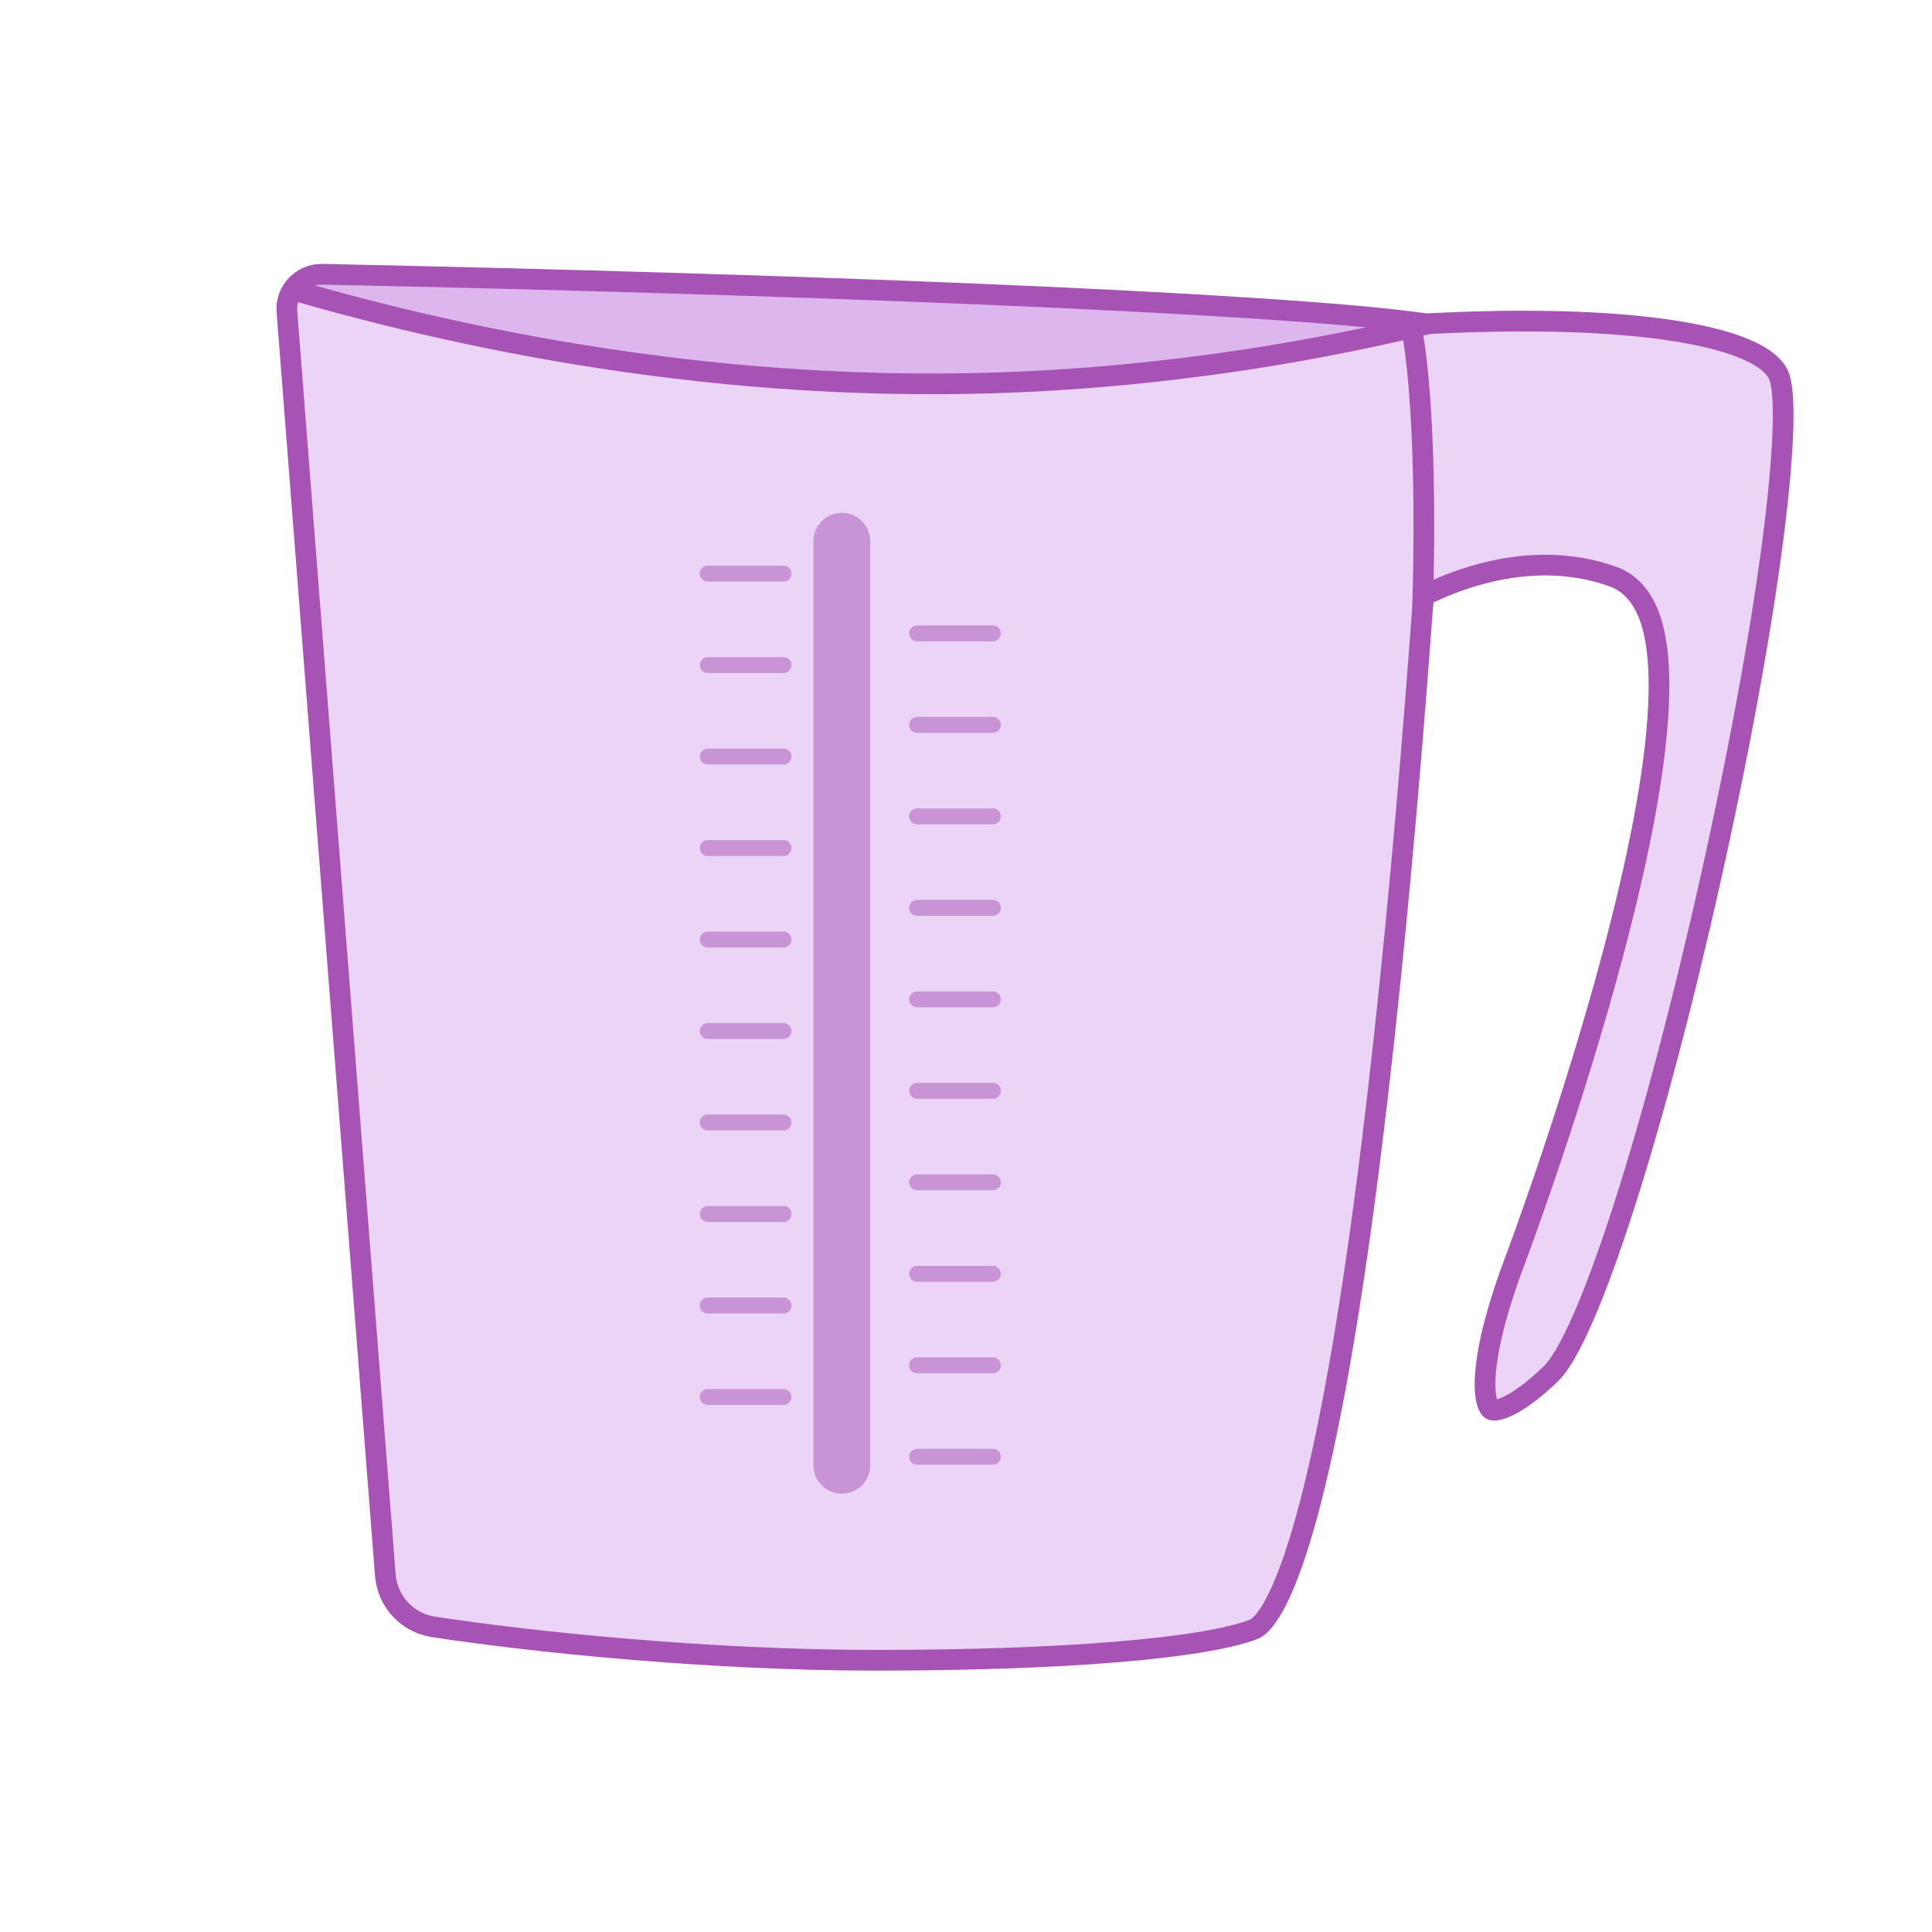
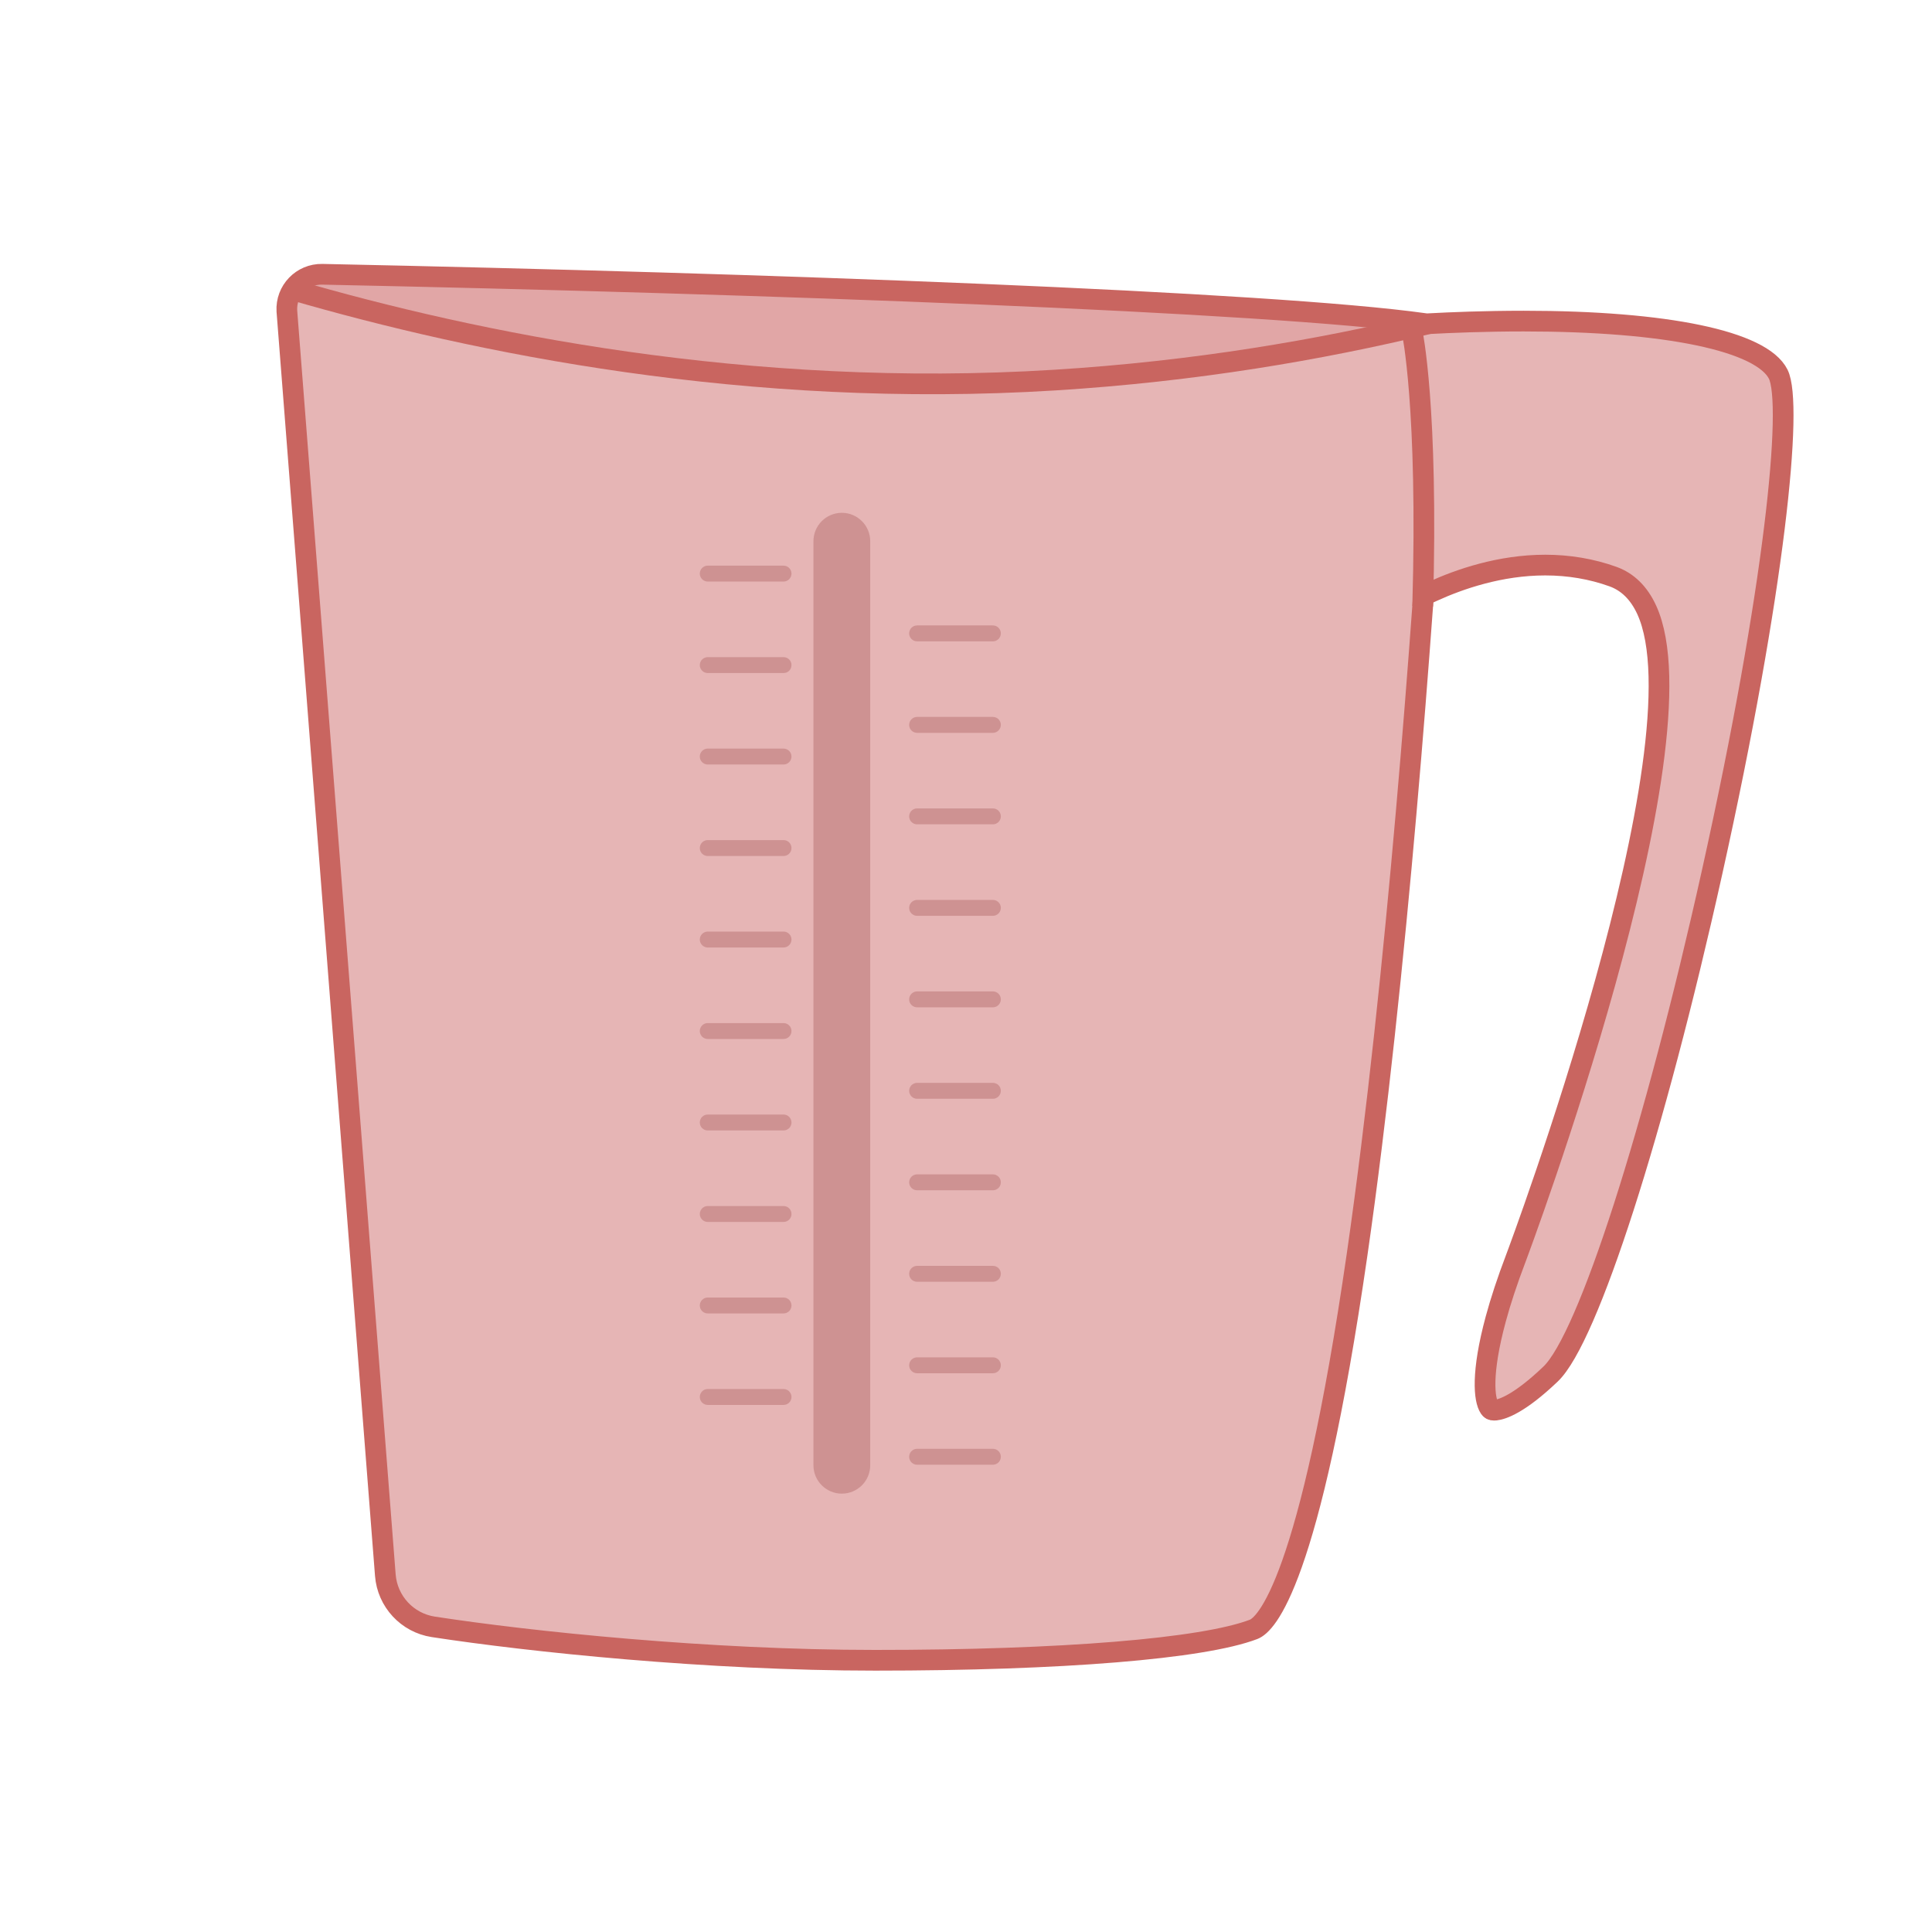
<svg xmlns="http://www.w3.org/2000/svg" id="FIGURES" width="560" height="560" viewBox="0 0 560 560">
  <defs>
    <style>
      .cls-1 {
+         opacity: .2;
+       }
+ 
+       .cls-1, .cls-2 {
+         fill: #cd6b6b;
+       }
+ 
+       .cls-3 {
        fill: none;
-         stroke: #a753b5;
+         stroke: #c96560;
        stroke-linejoin: round;
        stroke-width: 6px;
      }

-       .cls-2 {
-         fill: #a753b5;
+       .cls-2, .cls-4 {
        opacity: .5;
      }

-       .cls-3 {
-         fill: #bb70de;
-         opacity: .3;
+       .cls-4 {
+         fill: #b67070;
      }
    </style>
  </defs>
-   <path class="cls-3" d="M84.8,84.02c50.96,13.63,94.43,20.46,126.41,24.15,97.06,11.2,143.26-.14,156.17-3.56,20.21-5.36,28.73-8.52,45.64-10.81-15.88-1.22-35.28-2.65-57.44-4.14-10.11-.68-36-2.38-76.07-4.59,0,0-68.28-3.76-170.86-6.31-.42-.01-1.3-.03-2.44,0-2.03,.04-4.86,.23-8.16,.85-5.64,1.05-10.14,2.89-13.25,4.42Z" />
-   <path class="cls-3" d="M84.9,81.5c12.55,0,31.63,.06,54.87,.47,54.74,.96,94.22,3.13,140.8,5.5,31.36,1.6,76.65,3.83,132.46,6.32l.5,.07,.5-.03c6.41-.35,16.41-.76,27.63-.76,41.38,0,68.96,5.76,73.78,15.4,4.33,8.66-.93,62.24-19.2,144.48-16.71,75.2-35.94,134.95-46.77,145.31-9.19,8.79-14.11,10.26-15.91,10.46-.2,.02-.35,.03-.47,.03-.75,0-1-.2-1.32-.65-1.61-2.34-2.45-10.13,1.79-25.77,1.37-5.07,3.29-10.96,5.88-17.76,.56-1.48,55.78-148.84,37.87-187.82-2.23-4.85-5.52-8.09-9.77-9.62-6.17-2.22-12.77-3.34-19.64-3.34-13.14,0-24.91,4.12-32.49,7.57l-2.81,1.28-.22,3.07c-1.29,17.75-2.89,38.19-4.79,59.84-3.64,41.59-8.39,87.69-14.21,128.02-13.81,95.51-26.46,107.35-30.01,108.71-14.69,5.61-55.68,8.96-109.66,8.96-67.91,0-127.86-7.47-137.7-14.02-3.41-2.28-2.15-14.93-8.26-60-5.98-44.07-6.12-79.25-6.45-84.18-1.2-18.14-2.66-40.4-4.3-65.92" />
-   <path class="cls-1" d="M83.15,90.16c-.35-5.87,4.38-10.78,10.25-10.66,128.08,2.65,274.88,7.99,319.62,14.29l.5,.07,.5-.03c6.41-.35,16.41-.76,27.63-.76,41.38,0,68.96,5.76,73.78,15.4,4.33,8.66-.93,62.24-19.2,144.48-16.71,75.2-35.94,134.95-46.77,145.31-9.19,8.79-14.11,10.26-15.91,10.46-.2,.02-.35,.03-.47,.03-.75,0-1-.2-1.32-.65-1.61-2.34-2.45-10.13,1.79-25.77,1.37-5.07,3.29-10.96,5.88-17.76,.56-1.48,55.78-148.84,37.87-187.82-2.23-4.85-5.52-8.09-9.77-9.62-6.17-2.22-12.77-3.34-19.64-3.34-13.14,0-24.91,4.12-32.49,7.57l-2.81,1.28-.22,3.07c-1.29,17.75-2.89,38.19-4.79,59.84-3.64,41.59-8.39,87.69-14.21,128.02-13.81,95.51-26.46,107.35-30.01,108.71-14.69,5.61-55.68,8.96-109.66,8.96-48.46,0-99.96-5.37-128.11-9.69-7.55-1.16-13.31-7.37-13.9-14.99L83.15,90.16Z" />
-   <path class="cls-1" d="M84.8,84.02c52.76,15.3,131.88,31.68,220.94,26.15,40.7-2.53,77.06-8.79,108.28-16.32" />
+   <path class="cls-1" d="M84.8,84.02c50.96,13.63,94.43,20.46,126.41,24.15,97.06,11.2,143.26-.14,156.17-3.56,20.21-5.36,28.73-8.52,45.64-10.81-15.88-1.22-35.28-2.65-57.44-4.14-10.11-.68-36-2.38-76.07-4.59,0,0-68.28-3.76-170.86-6.31-.42-.01-1.3-.03-2.44,0-2.03,.04-4.86,.23-8.16,.85-5.64,1.05-10.14,2.89-13.25,4.42Z" />
+   <path class="cls-2" d="M84.9,81.5c12.55,0,31.63,.06,54.87,.47,54.74,.96,94.22,3.13,140.8,5.5,31.36,1.6,76.65,3.83,132.46,6.32l.5,.07,.5-.03c6.41-.35,16.41-.76,27.63-.76,41.38,0,68.96,5.76,73.78,15.4,4.33,8.66-.93,62.24-19.2,144.48-16.71,75.2-35.94,134.95-46.77,145.31-9.19,8.79-14.11,10.26-15.91,10.46-.2,.02-.35,.03-.47,.03-.75,0-1-.2-1.32-.65-1.61-2.34-2.45-10.13,1.79-25.77,1.37-5.07,3.29-10.96,5.88-17.76,.56-1.48,55.78-148.84,37.87-187.82-2.23-4.85-5.52-8.09-9.77-9.62-6.17-2.22-12.77-3.34-19.64-3.34-13.14,0-24.91,4.12-32.49,7.57l-2.81,1.28-.22,3.07c-1.29,17.75-2.89,38.19-4.79,59.84-3.64,41.59-8.39,87.69-14.21,128.02-13.81,95.51-26.46,107.35-30.01,108.71-14.69,5.61-55.68,8.96-109.66,8.96-67.91,0-127.86-7.47-137.7-14.02-3.41-2.28-2.15-14.93-8.26-60-5.98-44.07-6.12-79.25-6.45-84.18-1.2-18.14-2.66-40.4-4.3-65.92" />
+   <path class="cls-3" d="M83.15,90.16c-.35-5.87,4.38-10.78,10.25-10.66,128.08,2.65,274.88,7.99,319.62,14.29l.5,.07,.5-.03c6.41-.35,16.41-.76,27.63-.76,41.38,0,68.96,5.76,73.78,15.4,4.33,8.66-.93,62.24-19.2,144.48-16.71,75.2-35.94,134.95-46.77,145.31-9.19,8.79-14.11,10.26-15.91,10.46-.2,.02-.35,.03-.47,.03-.75,0-1-.2-1.32-.65-1.61-2.34-2.45-10.13,1.79-25.77,1.37-5.07,3.29-10.96,5.88-17.76,.56-1.48,55.78-148.84,37.87-187.82-2.23-4.85-5.52-8.09-9.77-9.62-6.17-2.22-12.77-3.34-19.64-3.34-13.14,0-24.91,4.12-32.49,7.57l-2.81,1.28-.22,3.07c-1.29,17.75-2.89,38.19-4.79,59.84-3.64,41.59-8.39,87.69-14.21,128.02-13.81,95.51-26.46,107.35-30.01,108.71-14.69,5.61-55.68,8.96-109.66,8.96-48.46,0-99.96-5.37-128.11-9.69-7.55-1.16-13.31-7.37-13.9-14.99L83.15,90.16Z" />
+   <path class="cls-3" d="M84.8,84.02c52.76,15.3,131.88,31.68,220.94,26.15,40.7-2.53,77.06-8.79,108.28-16.32" />
  <g>
-     <path class="cls-2" d="M244.01,432.94c-4.55,0-8.23-3.69-8.23-8.23V156.87c0-4.55,3.69-8.23,8.23-8.23s8.23,3.69,8.23,8.23V424.71c0,4.55-3.69,8.23-8.23,8.23Z" />
+     <path class="cls-4" d="M244.01,432.94c-4.55,0-8.23-3.69-8.23-8.23V156.87c0-4.55,3.69-8.23,8.23-8.23s8.23,3.69,8.23,8.23V424.71c0,4.55-3.69,8.23-8.23,8.23Z" />
    <g>
-       <path class="cls-2" d="M227.11,168.57h-21.96c-1.28,0-2.31-1.03-2.31-2.31s1.03-2.31,2.31-2.31h21.96c1.28,0,2.31,1.04,2.31,2.31s-1.03,2.31-2.31,2.31Z" />
-       <path class="cls-2" d="M227.11,195.09h-21.96c-1.28,0-2.31-1.04-2.31-2.31s1.03-2.31,2.31-2.31h21.96c1.28,0,2.31,1.03,2.31,2.31s-1.03,2.31-2.31,2.31Z" />
-       <path class="cls-2" d="M227.11,221.6h-21.96c-1.28,0-2.31-1.03-2.31-2.31s1.03-2.31,2.31-2.31h21.96c1.28,0,2.31,1.04,2.31,2.31s-1.03,2.31-2.31,2.31Z" />
-       <path class="cls-2" d="M227.11,248.12h-21.96c-1.28,0-2.31-1.03-2.31-2.31s1.03-2.31,2.31-2.31h21.96c1.28,0,2.31,1.03,2.31,2.31s-1.03,2.31-2.31,2.31Z" />
-       <path class="cls-2" d="M227.11,274.64h-21.96c-1.28,0-2.31-1.04-2.31-2.31s1.03-2.31,2.31-2.31h21.96c1.28,0,2.31,1.03,2.31,2.31s-1.03,2.31-2.31,2.31Z" />
-       <path class="cls-2" d="M227.11,301.16h-21.96c-1.28,0-2.31-1.03-2.31-2.31s1.03-2.31,2.31-2.31h21.96c1.28,0,2.31,1.04,2.31,2.31s-1.03,2.31-2.31,2.31Z" />
-       <path class="cls-2" d="M227.11,327.67h-21.96c-1.28,0-2.31-1.03-2.31-2.31s1.03-2.31,2.31-2.31h21.96c1.28,0,2.31,1.03,2.31,2.31s-1.03,2.31-2.31,2.31Z" />
-       <path class="cls-2" d="M227.11,354.19h-21.96c-1.28,0-2.31-1.04-2.31-2.31s1.03-2.31,2.31-2.31h21.96c1.28,0,2.31,1.03,2.31,2.31s-1.03,2.31-2.31,2.31Z" />
-       <path class="cls-2" d="M227.11,380.71h-21.96c-1.28,0-2.31-1.03-2.31-2.31s1.03-2.31,2.31-2.31h21.96c1.28,0,2.31,1.04,2.31,2.31s-1.03,2.31-2.31,2.31Z" />
-       <path class="cls-2" d="M227.11,407.23h-21.96c-1.28,0-2.31-1.03-2.31-2.31s1.03-2.31,2.31-2.31h21.96c1.28,0,2.31,1.03,2.31,2.31s-1.03,2.31-2.31,2.31Z" />
+       <path class="cls-4" d="M227.11,168.57h-21.96c-1.28,0-2.31-1.03-2.31-2.31s1.03-2.31,2.31-2.31h21.96c1.28,0,2.31,1.04,2.31,2.31s-1.03,2.31-2.31,2.31Z" />
+       <path class="cls-4" d="M227.11,195.09h-21.96c-1.28,0-2.31-1.04-2.31-2.31s1.03-2.31,2.31-2.31h21.96c1.28,0,2.31,1.03,2.31,2.31s-1.03,2.31-2.31,2.31Z" />
+       <path class="cls-4" d="M227.11,221.6h-21.96c-1.28,0-2.31-1.03-2.31-2.31s1.03-2.31,2.31-2.31h21.96c1.28,0,2.31,1.04,2.31,2.31s-1.03,2.31-2.31,2.31Z" />
+       <path class="cls-4" d="M227.11,248.12h-21.96c-1.28,0-2.31-1.03-2.31-2.31s1.03-2.31,2.31-2.31h21.96c1.28,0,2.31,1.03,2.31,2.31s-1.03,2.31-2.31,2.31Z" />
+       <path class="cls-4" d="M227.11,274.64h-21.96c-1.28,0-2.31-1.04-2.31-2.31s1.03-2.31,2.31-2.31h21.96c1.28,0,2.31,1.03,2.31,2.31s-1.03,2.31-2.31,2.31Z" />
+       <path class="cls-4" d="M227.11,301.16h-21.96c-1.28,0-2.31-1.03-2.31-2.31s1.03-2.31,2.31-2.31h21.96c1.28,0,2.31,1.04,2.31,2.31s-1.03,2.31-2.31,2.31Z" />
+       <path class="cls-4" d="M227.11,327.67h-21.96c-1.28,0-2.31-1.03-2.31-2.31s1.03-2.31,2.31-2.31h21.96c1.28,0,2.31,1.03,2.31,2.31s-1.03,2.31-2.31,2.31Z" />
+       <path class="cls-4" d="M227.11,354.19h-21.96c-1.28,0-2.31-1.04-2.31-2.31s1.03-2.31,2.31-2.31h21.96c1.28,0,2.31,1.03,2.31,2.31s-1.03,2.31-2.31,2.31Z" />
+       <path class="cls-4" d="M227.11,380.71h-21.96c-1.28,0-2.31-1.03-2.31-2.31s1.03-2.31,2.31-2.31h21.96c1.28,0,2.31,1.04,2.31,2.31s-1.03,2.31-2.31,2.31Z" />
+       <path class="cls-4" d="M227.11,407.23h-21.96c-1.28,0-2.31-1.03-2.31-2.31s1.03-2.31,2.31-2.31h21.96c1.28,0,2.31,1.03,2.31,2.31s-1.03,2.31-2.31,2.31Z" />
    </g>
    <g>
-       <path class="cls-2" d="M287.79,185.9h-21.96c-1.28,0-2.31-1.04-2.31-2.31s1.04-2.31,2.31-2.31h21.96c1.28,0,2.31,1.03,2.31,2.31s-1.03,2.31-2.31,2.31Z" />
-       <path class="cls-2" d="M287.79,212.42h-21.96c-1.28,0-2.31-1.03-2.31-2.31s1.04-2.31,2.31-2.31h21.96c1.28,0,2.31,1.04,2.31,2.31s-1.03,2.31-2.31,2.31Z" />
-       <path class="cls-2" d="M287.79,238.94h-21.96c-1.28,0-2.31-1.04-2.31-2.31s1.04-2.31,2.31-2.31h21.96c1.28,0,2.31,1.03,2.31,2.31s-1.03,2.31-2.31,2.31Z" />
-       <path class="cls-2" d="M287.79,265.46h-21.96c-1.28,0-2.31-1.04-2.31-2.31s1.04-2.31,2.31-2.31h21.96c1.28,0,2.31,1.04,2.31,2.31s-1.03,2.31-2.31,2.31Z" />
-       <path class="cls-2" d="M287.79,291.98h-21.96c-1.28,0-2.31-1.03-2.31-2.31s1.04-2.31,2.31-2.31h21.96c1.28,0,2.31,1.04,2.31,2.31s-1.03,2.31-2.31,2.31Z" />
-       <path class="cls-2" d="M287.79,318.49h-21.96c-1.28,0-2.31-1.04-2.31-2.31s1.04-2.31,2.31-2.31h21.96c1.28,0,2.31,1.03,2.31,2.31s-1.03,2.31-2.31,2.31Z" />
-       <path class="cls-2" d="M287.79,345.01h-21.96c-1.28,0-2.31-1.04-2.31-2.31s1.04-2.31,2.31-2.31h21.96c1.28,0,2.31,1.04,2.31,2.31s-1.03,2.31-2.31,2.31Z" />
-       <path class="cls-2" d="M287.79,371.53h-21.96c-1.28,0-2.31-1.03-2.31-2.31s1.04-2.31,2.31-2.31h21.96c1.28,0,2.31,1.03,2.31,2.31s-1.03,2.31-2.31,2.31Z" />
-       <path class="cls-2" d="M287.79,398.05h-21.96c-1.28,0-2.31-1.04-2.31-2.31s1.04-2.31,2.31-2.31h21.96c1.28,0,2.31,1.04,2.31,2.31s-1.03,2.31-2.31,2.31Z" />
-       <path class="cls-2" d="M287.79,424.56h-21.96c-1.28,0-2.31-1.03-2.31-2.31s1.04-2.31,2.31-2.31h21.96c1.28,0,2.31,1.04,2.31,2.31s-1.03,2.31-2.31,2.31Z" />
+       <path class="cls-4" d="M287.79,185.9h-21.96c-1.28,0-2.31-1.04-2.31-2.31s1.04-2.31,2.31-2.31h21.96c1.28,0,2.31,1.03,2.31,2.31s-1.03,2.31-2.31,2.31Z" />
+       <path class="cls-4" d="M287.79,212.42h-21.96c-1.28,0-2.31-1.03-2.31-2.31s1.04-2.31,2.31-2.31h21.96c1.28,0,2.31,1.04,2.31,2.31s-1.03,2.31-2.31,2.31Z" />
+       <path class="cls-4" d="M287.79,238.94h-21.96c-1.28,0-2.31-1.04-2.31-2.31s1.04-2.31,2.31-2.31h21.96c1.28,0,2.31,1.03,2.31,2.31s-1.03,2.31-2.31,2.31Z" />
+       <path class="cls-4" d="M287.79,265.46h-21.96c-1.28,0-2.31-1.04-2.31-2.31s1.04-2.31,2.31-2.31h21.96c1.28,0,2.31,1.04,2.31,2.31s-1.03,2.31-2.31,2.31Z" />
+       <path class="cls-4" d="M287.79,291.98h-21.96c-1.28,0-2.31-1.03-2.31-2.31s1.04-2.31,2.31-2.31h21.96c1.28,0,2.31,1.04,2.31,2.31s-1.03,2.31-2.31,2.31Z" />
+       <path class="cls-4" d="M287.79,318.49h-21.96c-1.28,0-2.31-1.04-2.31-2.31s1.04-2.31,2.31-2.31h21.96c1.28,0,2.31,1.03,2.31,2.31s-1.03,2.31-2.31,2.31Z" />
+       <path class="cls-4" d="M287.79,345.01h-21.96c-1.28,0-2.31-1.04-2.31-2.31s1.04-2.31,2.31-2.31h21.96c1.28,0,2.31,1.04,2.31,2.31s-1.03,2.31-2.31,2.31Z" />
+       <path class="cls-4" d="M287.79,371.53h-21.96c-1.28,0-2.31-1.03-2.31-2.31s1.04-2.31,2.31-2.31h21.96c1.28,0,2.31,1.03,2.31,2.31s-1.03,2.31-2.31,2.31Z" />
+       <path class="cls-4" d="M287.79,398.05h-21.96c-1.28,0-2.31-1.04-2.31-2.31s1.04-2.31,2.31-2.31h21.96c1.28,0,2.31,1.04,2.31,2.31s-1.03,2.31-2.31,2.31Z" />
+       <path class="cls-4" d="M287.79,424.56h-21.96c-1.28,0-2.31-1.03-2.31-2.31s1.04-2.31,2.31-2.31h21.96c1.28,0,2.31,1.04,2.31,2.31s-1.03,2.31-2.31,2.31Z" />
    </g>
  </g>
-   <path class="cls-1" d="M409.31,96.09s4.71,21.84,3.06,79.64" />
+   <path class="cls-3" d="M409.31,96.09s4.71,21.84,3.06,79.64" />
</svg>
